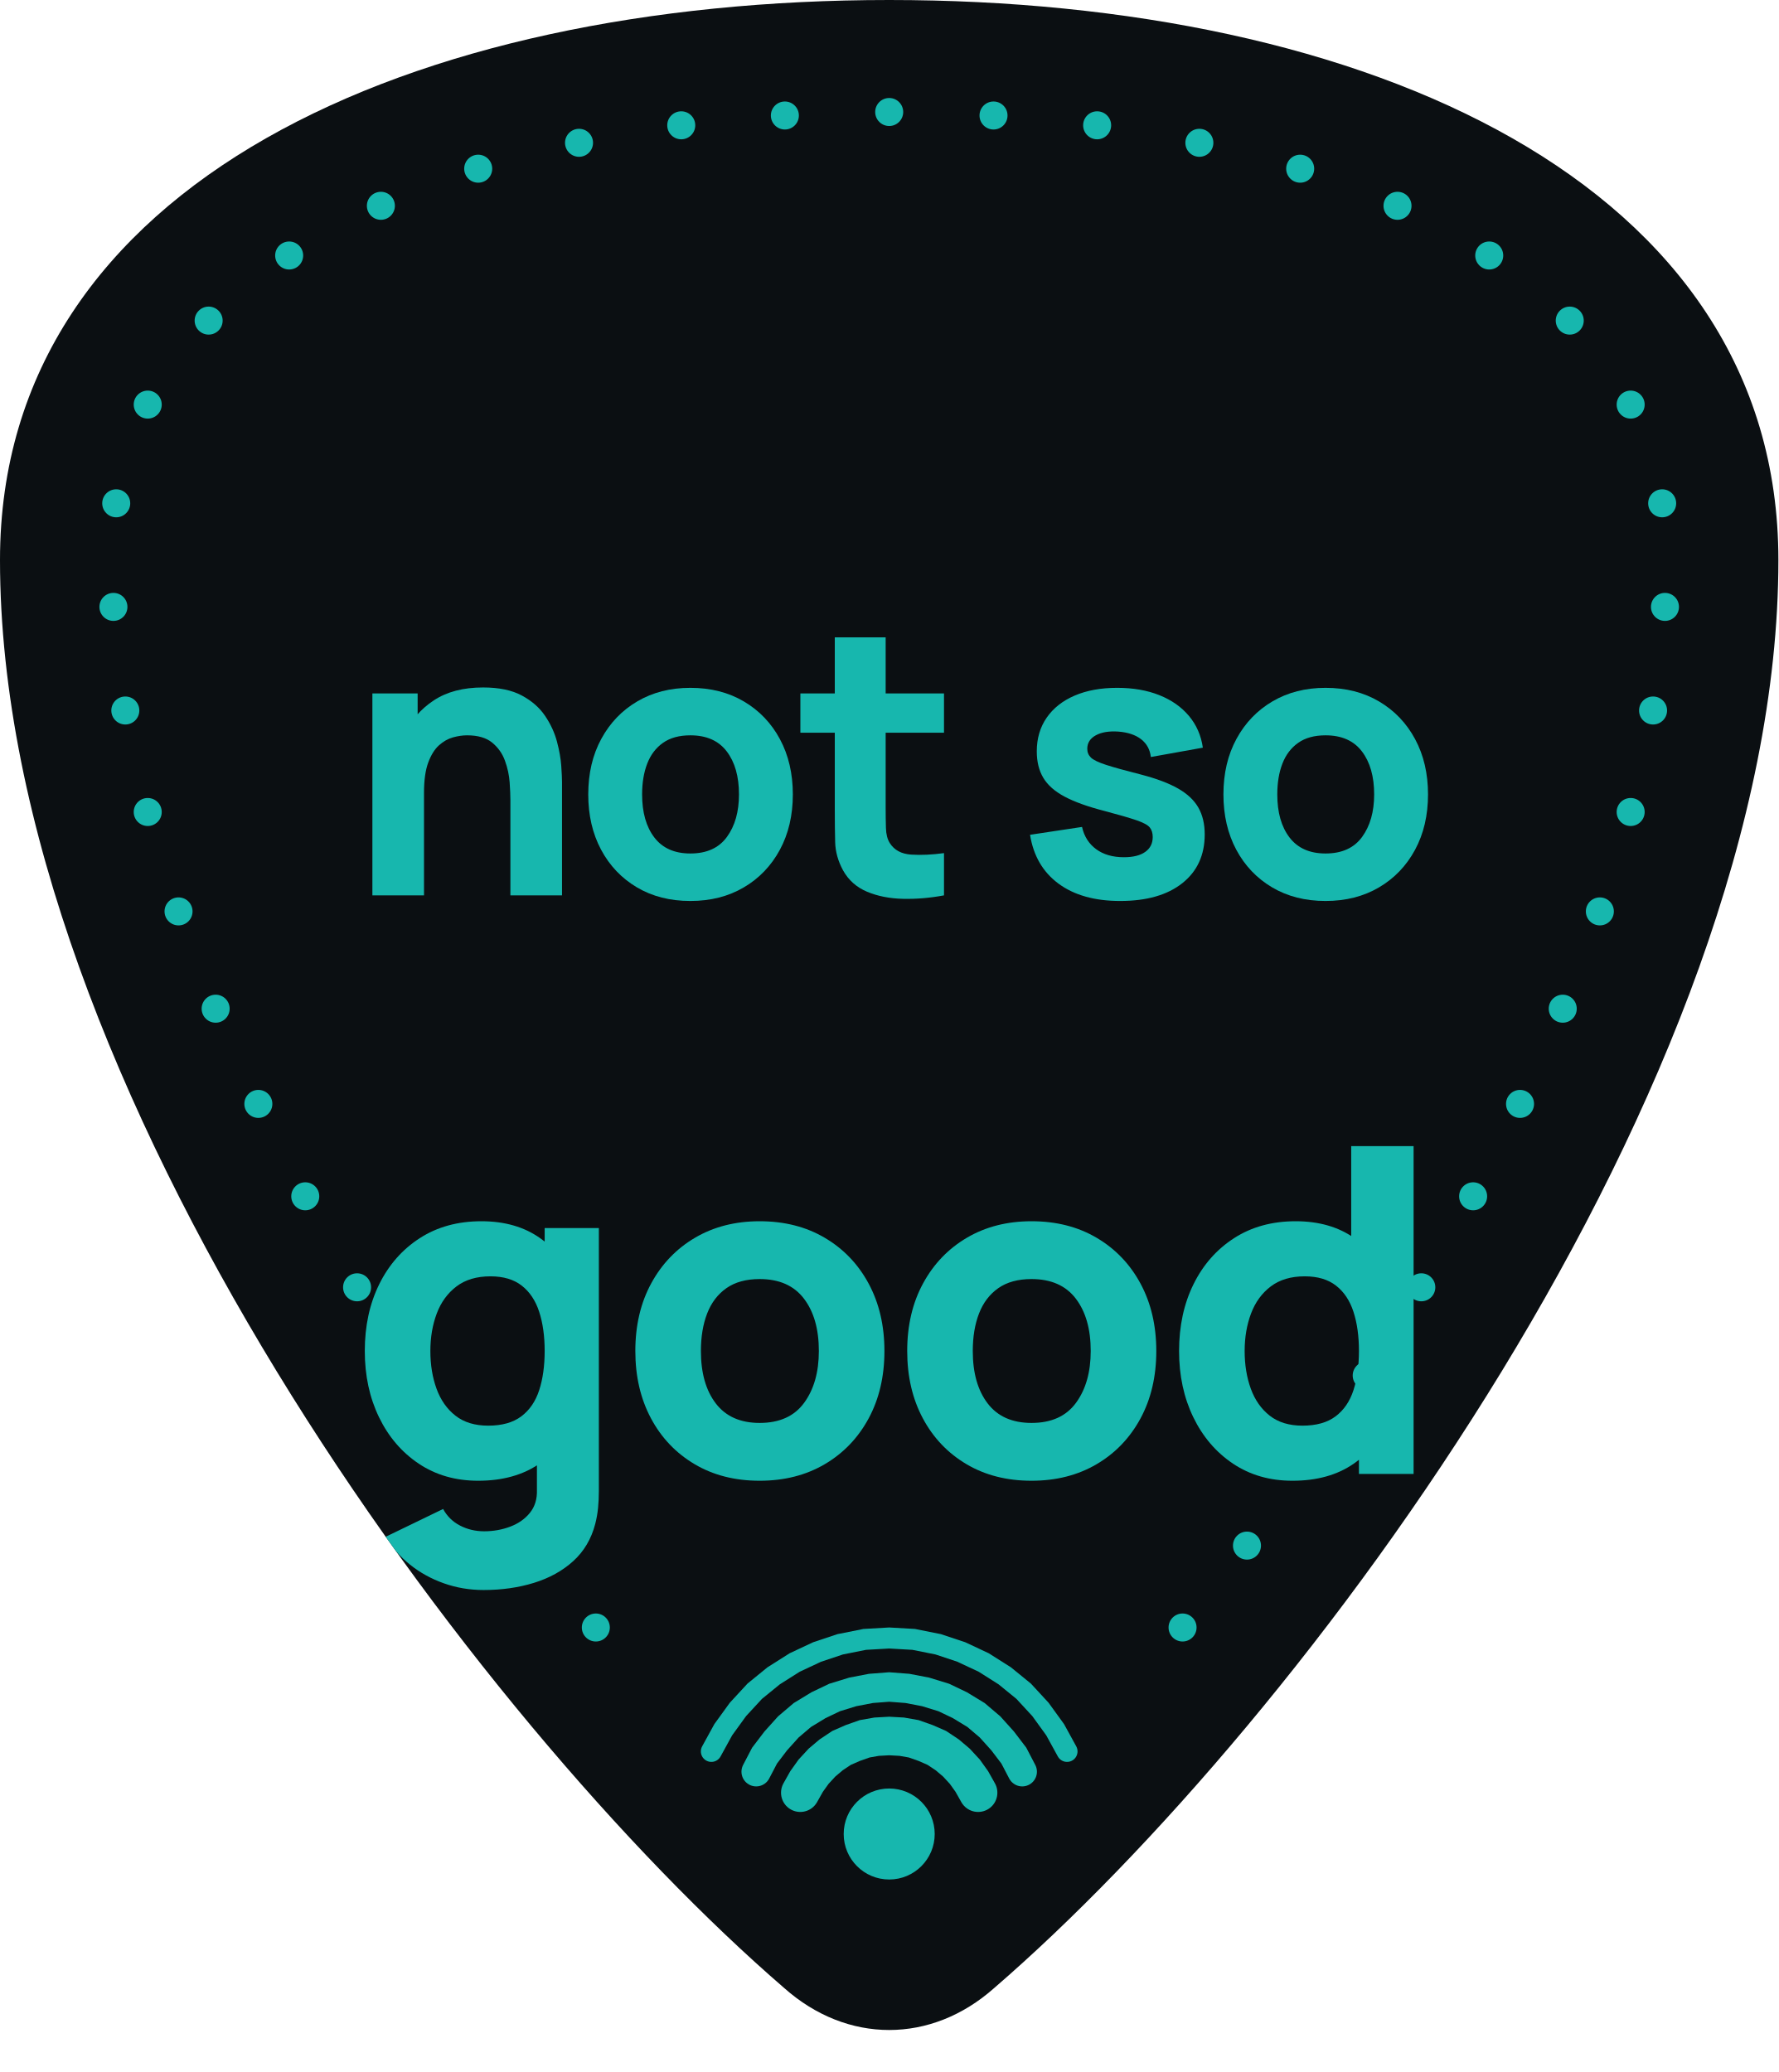
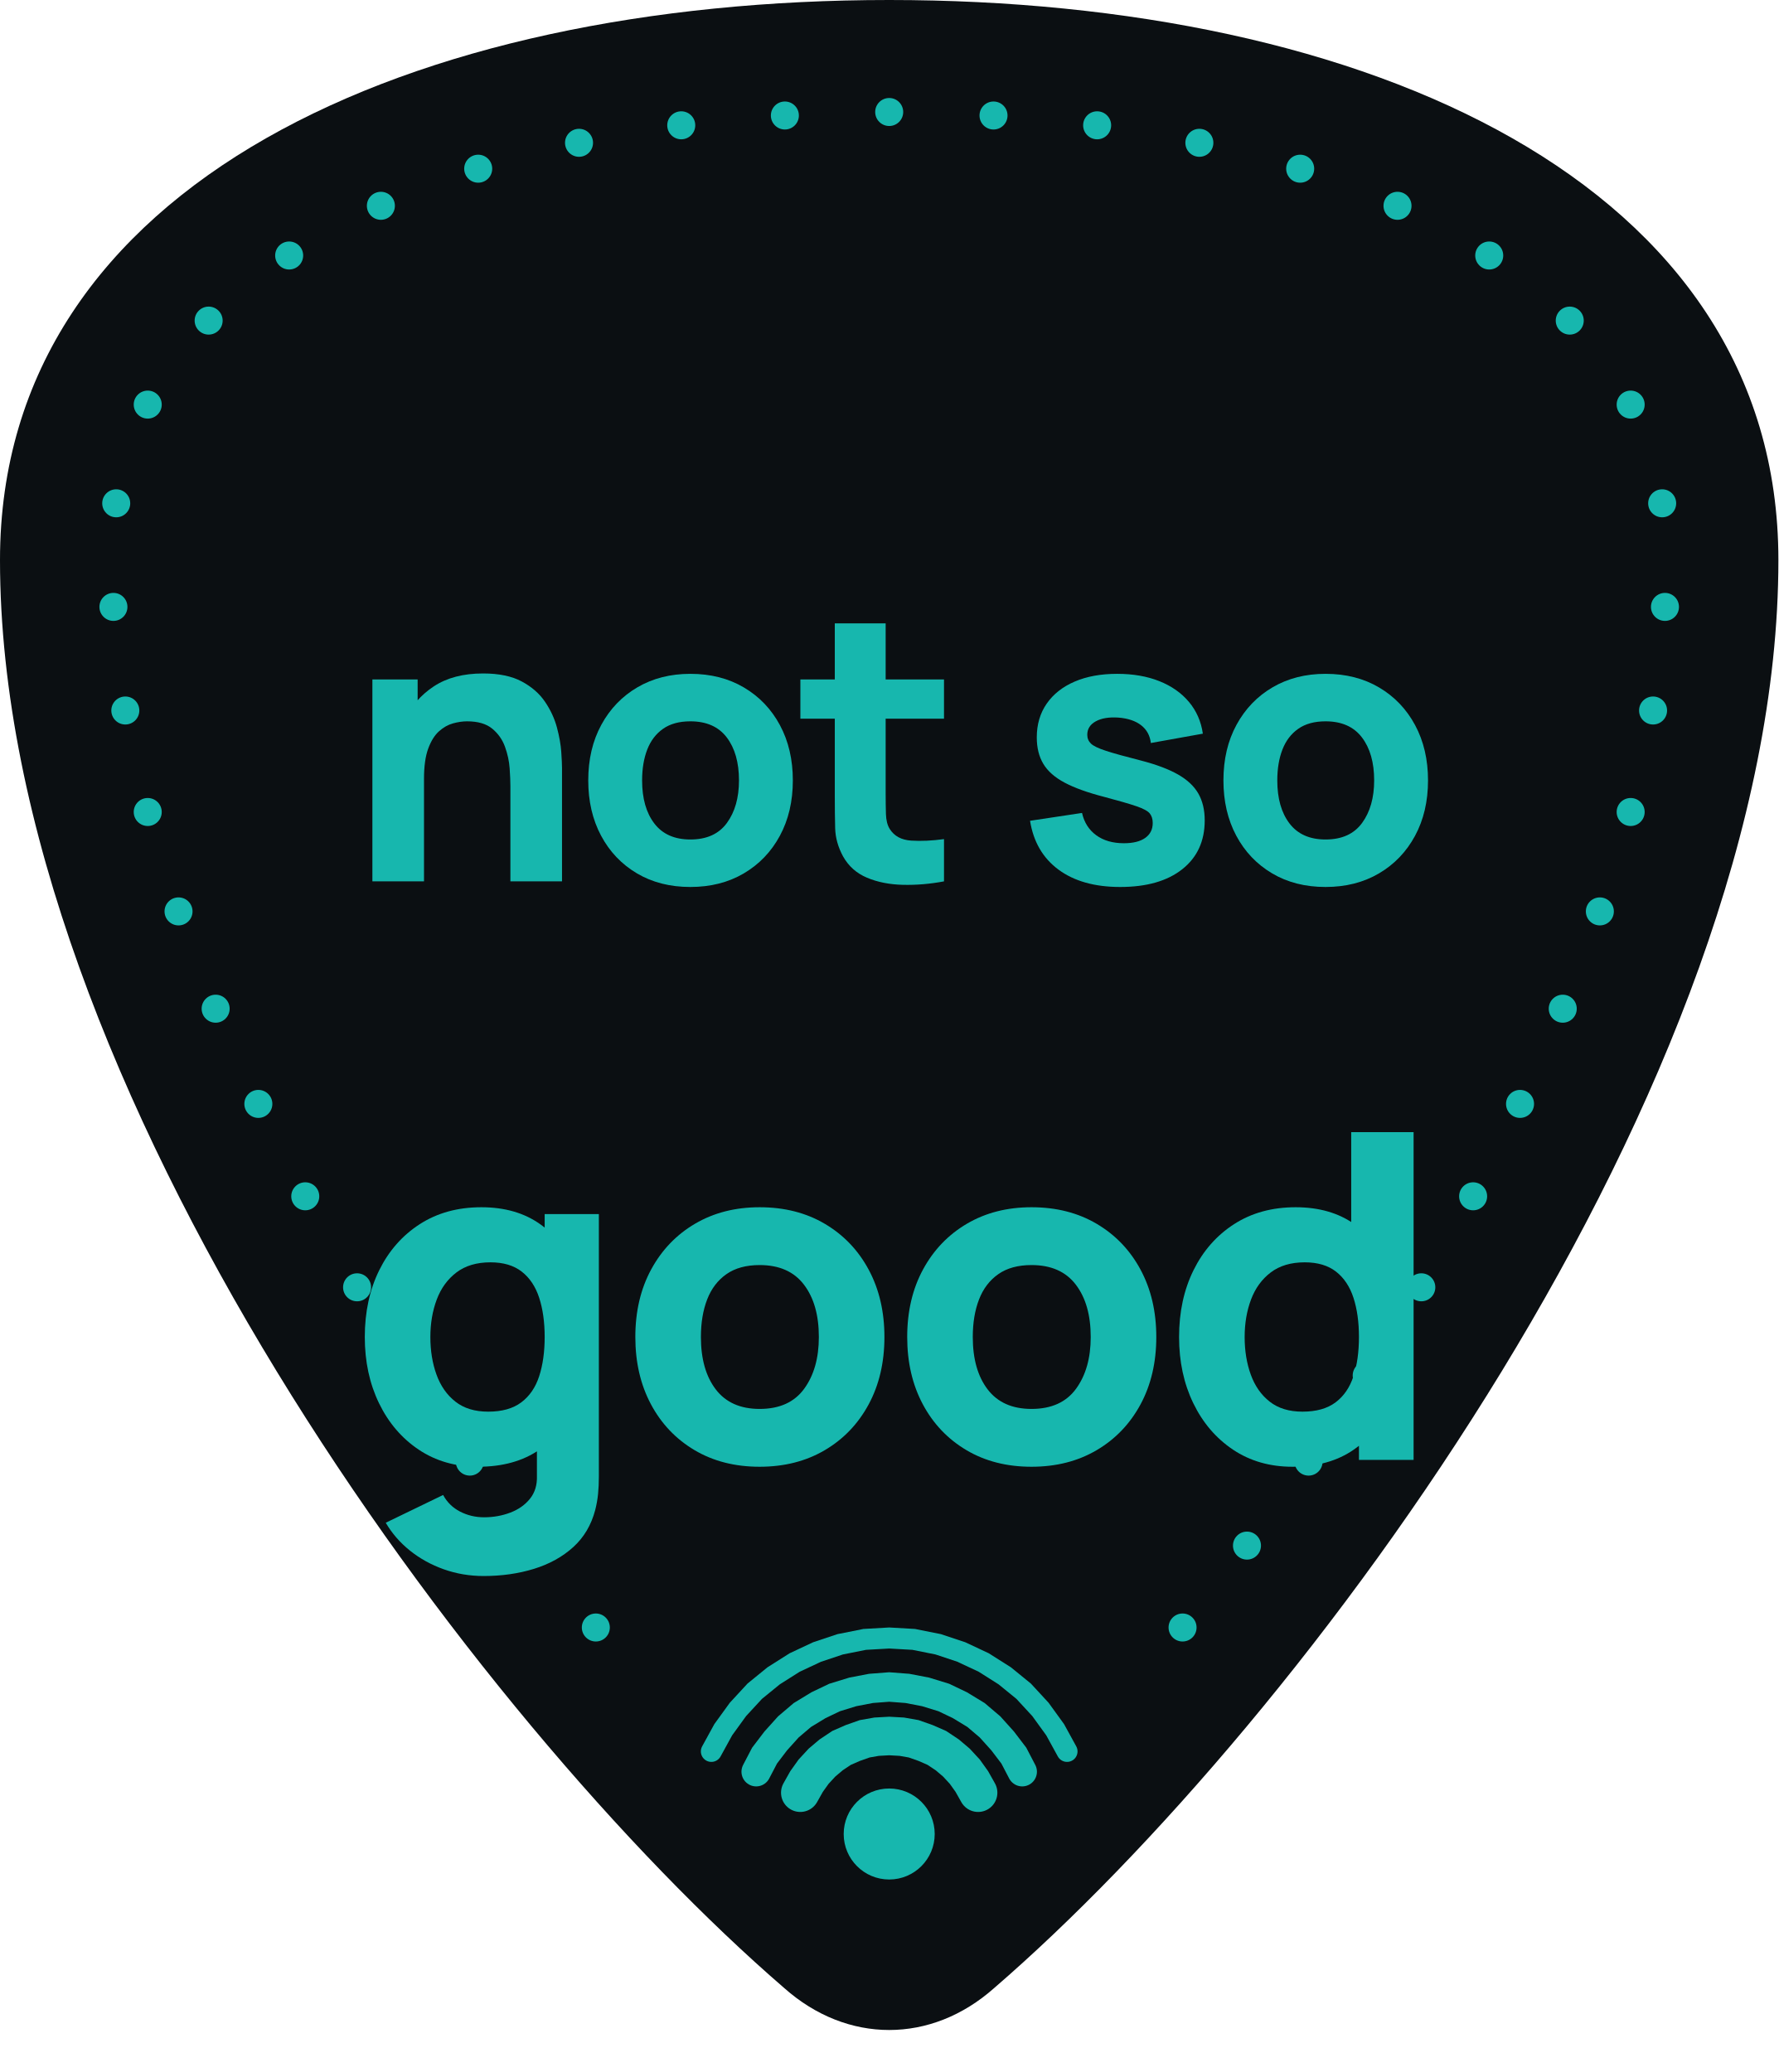
<svg xmlns="http://www.w3.org/2000/svg" viewBox="0 0 25.4 29.6" width="25.4mm" height="29.6mm">
  <defs>
    <clipPath id="pk">
      <path d="M 12.7 0.0 C 19.5 0.0 25.4 2.6 25.4 8.0 C 25.4 15.5 18.6 24.6 14.2 28.4 C 13.3 29.2 12.1 29.2 11.2 28.4 C 6.8 24.6 0.0 15.5 0.0 8.0 C 0.0 2.6 5.9 0.0 12.7 0.0 Z" />
    </clipPath>
  </defs>
  <path d="M 12.7 0.0 C 19.5 0.0 25.4 2.6 25.4 8.0 C 25.4 15.5 18.6 24.6 14.2 28.4 C 13.3 29.2 12.1 29.2 11.2 28.4 C 6.8 24.6 0.0 15.5 0.0 8.0 C 0.0 2.6 5.9 0.0 12.7 0.0 Z" fill="#0B0F12" />
  <g clip-path="url(#pk)">
    <circle cx="12.70" cy="1.60" r="0.2" fill="#17B7AE" />
    <circle cx="14.19" cy="1.65" r="0.2" fill="#17B7AE" />
    <circle cx="15.67" cy="1.79" r="0.2" fill="#17B7AE" />
    <circle cx="17.13" cy="2.04" r="0.2" fill="#17B7AE" />
    <circle cx="18.57" cy="2.41" r="0.2" fill="#17B7AE" />
    <circle cx="19.96" cy="2.94" r="0.2" fill="#17B7AE" />
    <circle cx="21.27" cy="3.65" r="0.2" fill="#17B7AE" />
    <circle cx="22.42" cy="4.58" r="0.2" fill="#17B7AE" />
    <circle cx="23.29" cy="5.78" r="0.2" fill="#17B7AE" />
    <circle cx="23.74" cy="7.19" r="0.2" fill="#17B7AE" />
    <circle cx="23.78" cy="8.67" r="0.2" fill="#17B7AE" />
    <circle cx="23.61" cy="10.15" r="0.2" fill="#17B7AE" />
    <circle cx="23.29" cy="11.60" r="0.2" fill="#17B7AE" />
    <circle cx="22.85" cy="13.02" r="0.2" fill="#17B7AE" />
    <circle cx="22.32" cy="14.41" r="0.2" fill="#17B7AE" />
    <circle cx="21.71" cy="15.77" r="0.2" fill="#17B7AE" />
    <circle cx="21.04" cy="17.09" r="0.2" fill="#17B7AE" />
    <circle cx="20.30" cy="18.39" r="0.2" fill="#17B7AE" />
    <circle cx="19.52" cy="19.65" r="0.2" fill="#17B7AE" />
    <circle cx="18.69" cy="20.88" r="0.2" fill="#17B7AE" />
    <circle cx="17.81" cy="22.08" r="0.2" fill="#17B7AE" />
    <circle cx="16.89" cy="23.25" r="0.2" fill="#17B7AE" />
    <circle cx="8.51" cy="23.25" r="0.2" fill="#17B7AE" />
    <circle cx="7.59" cy="22.08" r="0.2" fill="#17B7AE" />
    <circle cx="6.71" cy="20.88" r="0.2" fill="#17B7AE" />
    <circle cx="5.88" cy="19.65" r="0.2" fill="#17B7AE" />
    <circle cx="5.10" cy="18.39" r="0.2" fill="#17B7AE" />
    <circle cx="4.36" cy="17.09" r="0.2" fill="#17B7AE" />
    <circle cx="3.69" cy="15.77" r="0.2" fill="#17B7AE" />
    <circle cx="3.08" cy="14.41" r="0.2" fill="#17B7AE" />
    <circle cx="2.55" cy="13.02" r="0.2" fill="#17B7AE" />
    <circle cx="2.11" cy="11.60" r="0.2" fill="#17B7AE" />
    <circle cx="1.79" cy="10.15" r="0.2" fill="#17B7AE" />
    <circle cx="1.62" cy="8.67" r="0.2" fill="#17B7AE" />
    <circle cx="1.66" cy="7.19" r="0.2" fill="#17B7AE" />
    <circle cx="2.11" cy="5.78" r="0.2" fill="#17B7AE" />
    <circle cx="2.98" cy="4.58" r="0.2" fill="#17B7AE" />
    <circle cx="4.13" cy="3.65" r="0.2" fill="#17B7AE" />
    <circle cx="5.44" cy="2.94" r="0.2" fill="#17B7AE" />
    <circle cx="6.83" cy="2.41" r="0.2" fill="#17B7AE" />
    <circle cx="8.27" cy="2.04" r="0.2" fill="#17B7AE" />
    <circle cx="9.73" cy="1.79" r="0.2" fill="#17B7AE" />
    <circle cx="11.21" cy="1.65" r="0.2" fill="#17B7AE" />
    <path d="M11.43 25.61 L11.52 25.45 L11.62 25.31 L11.74 25.18 L11.87 25.07 L12.02 24.97 L12.18 24.90 L12.35 24.84 L12.52 24.81 L12.70 24.80 L12.88 24.81 L13.05 24.84 L13.22 24.90 L13.38 24.97 L13.53 25.07 L13.66 25.18 L13.78 25.31 L13.88 25.45 L13.97 25.61" fill="none" stroke="#17B7AE" stroke-width="0.55" stroke-linecap="round" />
    <path d="M10.80 25.31 L10.92 25.08 L11.08 24.87 L11.26 24.67 L11.46 24.50 L11.69 24.36 L11.92 24.25 L12.18 24.17 L12.44 24.12 L12.70 24.10 L12.96 24.12 L13.22 24.17 L13.48 24.25 L13.71 24.36 L13.94 24.50 L14.14 24.67 L14.32 24.87 L14.48 25.08 L14.60 25.31" fill="none" stroke="#17B7AE" stroke-width="0.42" stroke-linecap="round" />
    <path d="M10.16 25.02 L10.33 24.71 L10.54 24.42 L10.78 24.16 L11.05 23.94 L11.35 23.75 L11.67 23.60 L12.00 23.49 L12.35 23.42 L12.70 23.40 L13.05 23.42 L13.40 23.49 L13.73 23.60 L14.05 23.75 L14.35 23.94 L14.62 24.16 L14.86 24.42 L15.07 24.71 L15.24 25.02" fill="none" stroke="#17B7AE" stroke-width="0.3" stroke-linecap="round" />
    <circle cx="12.7" cy="26.2" r="0.65" fill="#17B7AE" />
-     <path transform="translate(4.950 12.791) scale(0.002671 -0.002671)" d="M876 0V510Q876 547 872.0 604.5Q868 662 847.0 720.0Q826 778 778.5 817.0Q731 856 644 856Q609 856 569.0 845.0Q529 834 494.0 802.5Q459 771 436.5 710.0Q414 649 414 548L258 622Q258 750 310.0 862.0Q362 974 466.5 1043.0Q571 1112 730 1112Q857 1112 937.0 1069.0Q1017 1026 1061.5 960.0Q1106 894 1125.0 822.5Q1144 751 1148.0 692.0Q1152 633 1152 606V0ZM138 0V1080H380V722H414V0Z" fill="#17B7AE" />
-     <path transform="translate(8.188 12.791) scale(0.002671 -0.002671)" d="M626 -30Q463 -30 340.0 43.0Q217 116 148.5 244.5Q80 373 80 540Q80 709 150.0 837.5Q220 966 343.0 1038.0Q466 1110 626 1110Q789 1110 912.5 1037.0Q1036 964 1105.0 835.5Q1174 707 1174 540Q1174 372 1104.5 243.5Q1035 115 911.5 42.5Q788 -30 626 -30ZM626 224Q757 224 821.5 312.5Q886 401 886 540Q886 684 820.5 770.0Q755 856 626 856Q537 856 480.0 816.0Q423 776 395.5 705.0Q368 634 368 540Q368 395 433.5 309.5Q499 224 626 224Z" fill="#17B7AE" />
-     <path transform="translate(11.378 12.791) scale(0.002671 -0.002671)" d="M788 0Q676 -21 568.5 -18.5Q461 -16 376.5 19.5Q292 55 248 134Q208 208 206.0 284.5Q204 361 204 458V1380H476V474Q476 411 477.5 360.5Q479 310 498 280Q534 223 613.0 218.0Q692 213 788 226ZM20 870V1080H788V870Z" fill="#17B7AE" />
-     <path transform="translate(14.498 12.791) scale(0.002671 -0.002671)" d="M562 -30Q358 -30 232.5 62.5Q107 155 80 324L358 366Q375 290 433.5 247.0Q492 204 582 204Q656 204 696.0 232.5Q736 261 736 312Q736 344 720.0 363.5Q704 383 648.5 402.0Q593 421 476 452Q344 486 265.0 528.0Q186 570 151.0 628.5Q116 687 116 770Q116 874 169.0 950.5Q222 1027 318.5 1068.5Q415 1110 546 1110Q673 1110 771.0 1071.0Q869 1032 929.5 960.0Q990 888 1004 790L726 740Q719 800 674.0 835.0Q629 870 552 876Q477 881 431.5 856.0Q386 831 386 784Q386 756 405.5 737.0Q425 718 486.5 698.0Q548 678 674 646Q797 614 871.5 571.5Q946 529 980.0 469.5Q1014 410 1014 326Q1014 160 894.0 65.0Q774 -30 562 -30Z" fill="#17B7AE" />
-     <path transform="translate(17.260 12.791) scale(0.002671 -0.002671)" d="M626 -30Q463 -30 340.0 43.0Q217 116 148.5 244.5Q80 373 80 540Q80 709 150.0 837.5Q220 966 343.0 1038.0Q466 1110 626 1110Q789 1110 912.5 1037.0Q1036 964 1105.0 835.5Q1174 707 1174 540Q1174 372 1104.5 243.5Q1035 115 911.5 42.5Q788 -30 626 -30ZM626 224Q757 224 821.5 312.5Q886 401 886 540Q886 684 820.5 770.0Q755 856 626 856Q537 856 480.0 816.0Q423 776 395.5 705.0Q368 634 368 540Q368 395 433.5 309.5Q499 224 626 224Z" fill="#17B7AE" />
-     <path transform="translate(4.950 21.056) scale(0.003252 -0.003252)" d="M602 -510Q510 -510 427.0 -480.5Q344 -451 278.5 -398.5Q213 -346 172 -276L424 -154Q450 -202 498.5 -227.0Q547 -252 604 -252Q665 -252 719.0 -231.5Q773 -211 805.5 -170.5Q838 -130 836 -70V244H870V1080H1108V-74Q1108 -114 1104.5 -149.5Q1101 -185 1092 -220Q1066 -319 995.5 -383.0Q925 -447 823.0 -478.5Q721 -510 602 -510ZM578 -30Q429 -30 317.0 45.0Q205 120 142.5 249.0Q80 378 80 540Q80 705 143.5 833.5Q207 962 322.0 1036.0Q437 1110 592 1110Q746 1110 851.0 1035.0Q956 960 1010.0 831.0Q1064 702 1064 540Q1064 378 1009.5 249.0Q955 120 847.0 45.0Q739 -30 578 -30ZM622 212Q713 212 767.5 253.0Q822 294 846.0 368.0Q870 442 870 540Q870 638 846.0 712.0Q822 786 769.5 827.0Q717 868 632 868Q541 868 482.5 823.5Q424 779 396.0 704.5Q368 630 368 540Q368 449 395.0 374.5Q422 300 478.0 256.0Q534 212 622 212Z" fill="#17B7AE" />
-     <path transform="translate(8.814 21.056) scale(0.003252 -0.003252)" d="M626 -30Q463 -30 340.0 43.0Q217 116 148.5 244.5Q80 373 80 540Q80 709 150.0 837.5Q220 966 343.0 1038.0Q466 1110 626 1110Q789 1110 912.5 1037.0Q1036 964 1105.0 835.5Q1174 707 1174 540Q1174 372 1104.5 243.5Q1035 115 911.5 42.5Q788 -30 626 -30ZM626 224Q757 224 821.5 312.5Q886 401 886 540Q886 684 820.5 770.0Q755 856 626 856Q537 856 480.0 816.0Q423 776 395.5 705.0Q368 634 368 540Q368 395 433.5 309.5Q499 224 626 224Z" fill="#17B7AE" />
-     <path transform="translate(12.697 21.056) scale(0.003252 -0.003252)" d="M626 -30Q463 -30 340.0 43.0Q217 116 148.5 244.5Q80 373 80 540Q80 709 150.0 837.5Q220 966 343.0 1038.0Q466 1110 626 1110Q789 1110 912.5 1037.0Q1036 964 1105.0 835.5Q1174 707 1174 540Q1174 372 1104.5 243.5Q1035 115 911.5 42.5Q788 -30 626 -30ZM626 224Q757 224 821.5 312.5Q886 401 886 540Q886 684 820.5 770.0Q755 856 626 856Q537 856 480.0 816.0Q423 776 395.5 705.0Q368 634 368 540Q368 395 433.5 309.5Q499 224 626 224Z" fill="#17B7AE" />
-     <path transform="translate(16.580 21.056) scale(0.003252 -0.003252)" d="M578 -30Q429 -30 317.0 45.0Q205 120 142.5 249.0Q80 378 80 540Q80 705 143.5 833.5Q207 962 322.0 1036.0Q437 1110 592 1110Q746 1110 851.0 1035.0Q956 960 1010.0 831.0Q1064 702 1064 540Q1064 378 1009.5 249.0Q955 120 847.0 45.0Q739 -30 578 -30ZM622 212Q713 212 767.5 253.0Q822 294 846.0 368.0Q870 442 870 540Q870 638 846.0 712.0Q822 786 769.5 827.0Q717 868 632 868Q541 868 482.5 823.5Q424 779 396.0 704.5Q368 630 368 540Q368 449 395.0 374.5Q422 300 478.0 256.0Q534 212 622 212ZM870 0V740H836V1440H1110V0Z" fill="#17B7AE" />
+     <path transform="translate(4.950 12.591) scale(0.002671 -0.002671)" d="M876 0V510Q876 547 872.0 604.5Q868 662 847.0 720.0Q826 778 778.5 817.0Q731 856 644 856Q609 856 569.0 845.0Q529 834 494.0 802.5Q459 771 436.5 710.0Q414 649 414 548L258 622Q258 750 310.0 862.0Q362 974 466.5 1043.0Q571 1112 730 1112Q857 1112 937.0 1069.0Q1017 1026 1061.5 960.0Q1106 894 1125.0 822.5Q1144 751 1148.0 692.0Q1152 633 1152 606V0ZM138 0V1080H380V722H414V0Z" fill="#17B7AE" />
+     <path transform="translate(8.188 12.591) scale(0.002671 -0.002671)" d="M626 -30Q463 -30 340.0 43.0Q217 116 148.5 244.5Q80 373 80 540Q80 709 150.0 837.5Q220 966 343.0 1038.0Q466 1110 626 1110Q789 1110 912.5 1037.0Q1036 964 1105.0 835.5Q1174 707 1174 540Q1174 372 1104.5 243.5Q1035 115 911.5 42.5Q788 -30 626 -30ZM626 224Q757 224 821.5 312.5Q886 401 886 540Q886 684 820.5 770.0Q755 856 626 856Q537 856 480.0 816.0Q423 776 395.5 705.0Q368 634 368 540Q368 395 433.5 309.5Q499 224 626 224Z" fill="#17B7AE" />
+     <path transform="translate(11.378 12.591) scale(0.002671 -0.002671)" d="M788 0Q676 -21 568.5 -18.5Q461 -16 376.5 19.5Q292 55 248 134Q208 208 206.0 284.5Q204 361 204 458V1380H476V474Q476 411 477.5 360.5Q479 310 498 280Q534 223 613.0 218.0Q692 213 788 226ZM20 870V1080H788V870Z" fill="#17B7AE" />
+     <path transform="translate(14.498 12.591) scale(0.002671 -0.002671)" d="M562 -30Q358 -30 232.5 62.5Q107 155 80 324L358 366Q375 290 433.5 247.0Q492 204 582 204Q656 204 696.0 232.5Q736 261 736 312Q736 344 720.0 363.5Q704 383 648.5 402.0Q593 421 476 452Q344 486 265.0 528.0Q186 570 151.0 628.5Q116 687 116 770Q116 874 169.0 950.5Q222 1027 318.5 1068.5Q415 1110 546 1110Q673 1110 771.0 1071.0Q869 1032 929.5 960.0Q990 888 1004 790L726 740Q719 800 674.0 835.0Q629 870 552 876Q477 881 431.5 856.0Q386 831 386 784Q386 756 405.5 737.0Q425 718 486.5 698.0Q548 678 674 646Q797 614 871.5 571.5Q946 529 980.0 469.5Q1014 410 1014 326Q1014 160 894.0 65.0Q774 -30 562 -30Z" fill="#17B7AE" />
+     <path transform="translate(17.260 12.591) scale(0.002671 -0.002671)" d="M626 -30Q463 -30 340.0 43.0Q217 116 148.5 244.5Q80 373 80 540Q80 709 150.0 837.5Q220 966 343.0 1038.0Q466 1110 626 1110Q789 1110 912.5 1037.0Q1036 964 1105.0 835.5Q1174 707 1174 540Q1174 372 1104.5 243.5Q1035 115 911.5 42.5Q788 -30 626 -30ZM626 224Q757 224 821.5 312.5Q886 401 886 540Q886 684 820.5 770.0Q755 856 626 856Q537 856 480.0 816.0Q423 776 395.5 705.0Q368 634 368 540Q368 395 433.5 309.5Q499 224 626 224Z" fill="#17B7AE" />
+     <path transform="translate(4.950 20.856) scale(0.003252 -0.003252)" d="M602 -510Q510 -510 427.0 -480.5Q344 -451 278.5 -398.5Q213 -346 172 -276L424 -154Q450 -202 498.5 -227.0Q547 -252 604 -252Q665 -252 719.0 -231.5Q773 -211 805.5 -170.5Q838 -130 836 -70V244H870V1080H1108V-74Q1108 -114 1104.5 -149.5Q1101 -185 1092 -220Q1066 -319 995.5 -383.0Q925 -447 823.0 -478.5Q721 -510 602 -510ZM578 -30Q429 -30 317.0 45.0Q205 120 142.5 249.0Q80 378 80 540Q80 705 143.5 833.5Q207 962 322.0 1036.0Q437 1110 592 1110Q746 1110 851.0 1035.0Q956 960 1010.0 831.0Q1064 702 1064 540Q1064 378 1009.5 249.0Q955 120 847.0 45.0Q739 -30 578 -30ZM622 212Q713 212 767.5 253.0Q822 294 846.0 368.0Q870 442 870 540Q870 638 846.0 712.0Q822 786 769.5 827.0Q717 868 632 868Q541 868 482.5 823.5Q424 779 396.0 704.5Q368 630 368 540Q368 449 395.0 374.5Q422 300 478.0 256.0Q534 212 622 212Z" fill="#17B7AE" />
+     <path transform="translate(8.814 20.856) scale(0.003252 -0.003252)" d="M626 -30Q463 -30 340.0 43.0Q217 116 148.5 244.5Q80 373 80 540Q80 709 150.0 837.5Q220 966 343.0 1038.0Q466 1110 626 1110Q789 1110 912.5 1037.0Q1036 964 1105.0 835.5Q1174 707 1174 540Q1174 372 1104.5 243.5Q1035 115 911.5 42.5Q788 -30 626 -30ZM626 224Q757 224 821.5 312.5Q886 401 886 540Q886 684 820.5 770.0Q755 856 626 856Q537 856 480.0 816.0Q423 776 395.5 705.0Q368 634 368 540Q368 395 433.5 309.5Q499 224 626 224Z" fill="#17B7AE" />
+     <path transform="translate(12.697 20.856) scale(0.003252 -0.003252)" d="M626 -30Q463 -30 340.0 43.0Q217 116 148.5 244.5Q80 373 80 540Q80 709 150.0 837.5Q220 966 343.0 1038.0Q466 1110 626 1110Q789 1110 912.5 1037.0Q1036 964 1105.0 835.5Q1174 707 1174 540Q1174 372 1104.5 243.5Q1035 115 911.5 42.5Q788 -30 626 -30ZM626 224Q757 224 821.5 312.5Q886 401 886 540Q886 684 820.5 770.0Q755 856 626 856Q537 856 480.0 816.0Q423 776 395.5 705.0Q368 634 368 540Q368 395 433.5 309.5Q499 224 626 224Z" fill="#17B7AE" />
+     <path transform="translate(16.580 20.856) scale(0.003252 -0.003252)" d="M578 -30Q429 -30 317.0 45.0Q205 120 142.5 249.0Q80 378 80 540Q80 705 143.5 833.5Q207 962 322.0 1036.0Q437 1110 592 1110Q746 1110 851.0 1035.0Q956 960 1010.0 831.0Q1064 702 1064 540Q1064 378 1009.5 249.0Q955 120 847.0 45.0Q739 -30 578 -30ZM622 212Q713 212 767.5 253.0Q822 294 846.0 368.0Q870 442 870 540Q870 638 846.0 712.0Q822 786 769.5 827.0Q717 868 632 868Q541 868 482.5 823.5Q424 779 396.0 704.5Q368 630 368 540Q368 449 395.0 374.5Q422 300 478.0 256.0Q534 212 622 212ZM870 0V740H836V1440H1110V0Z" fill="#17B7AE" />
  </g>
</svg>
